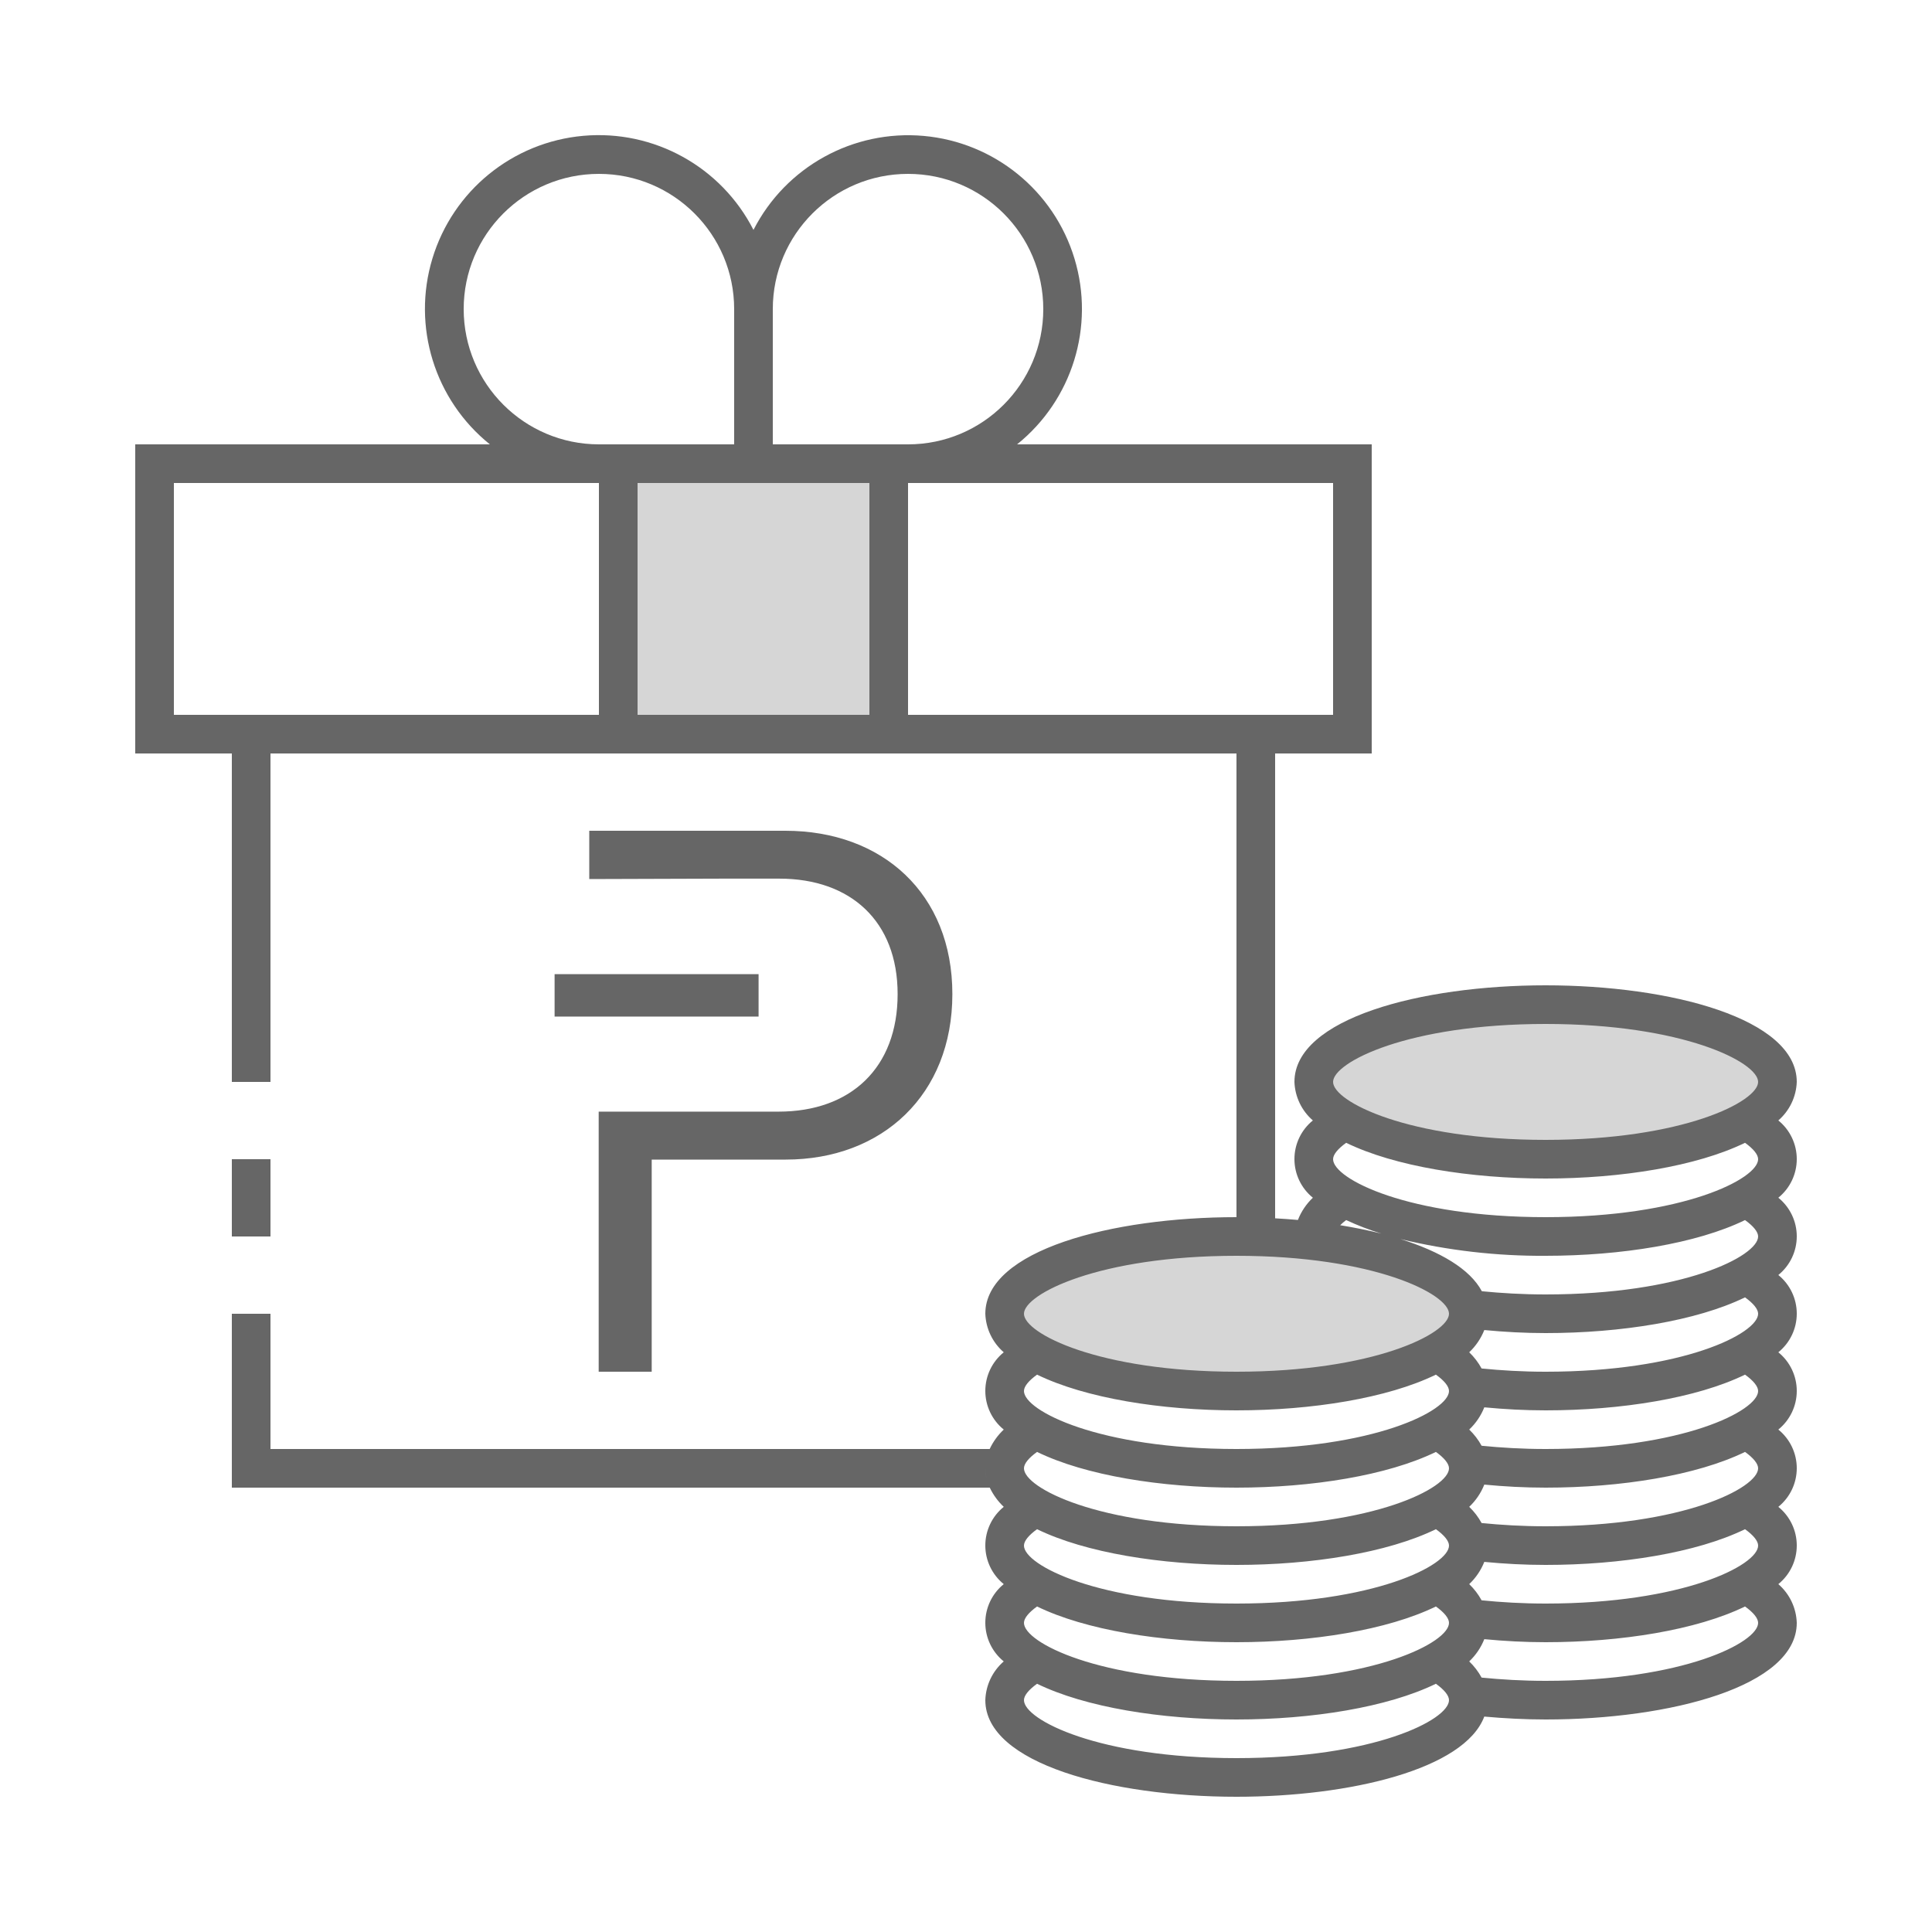
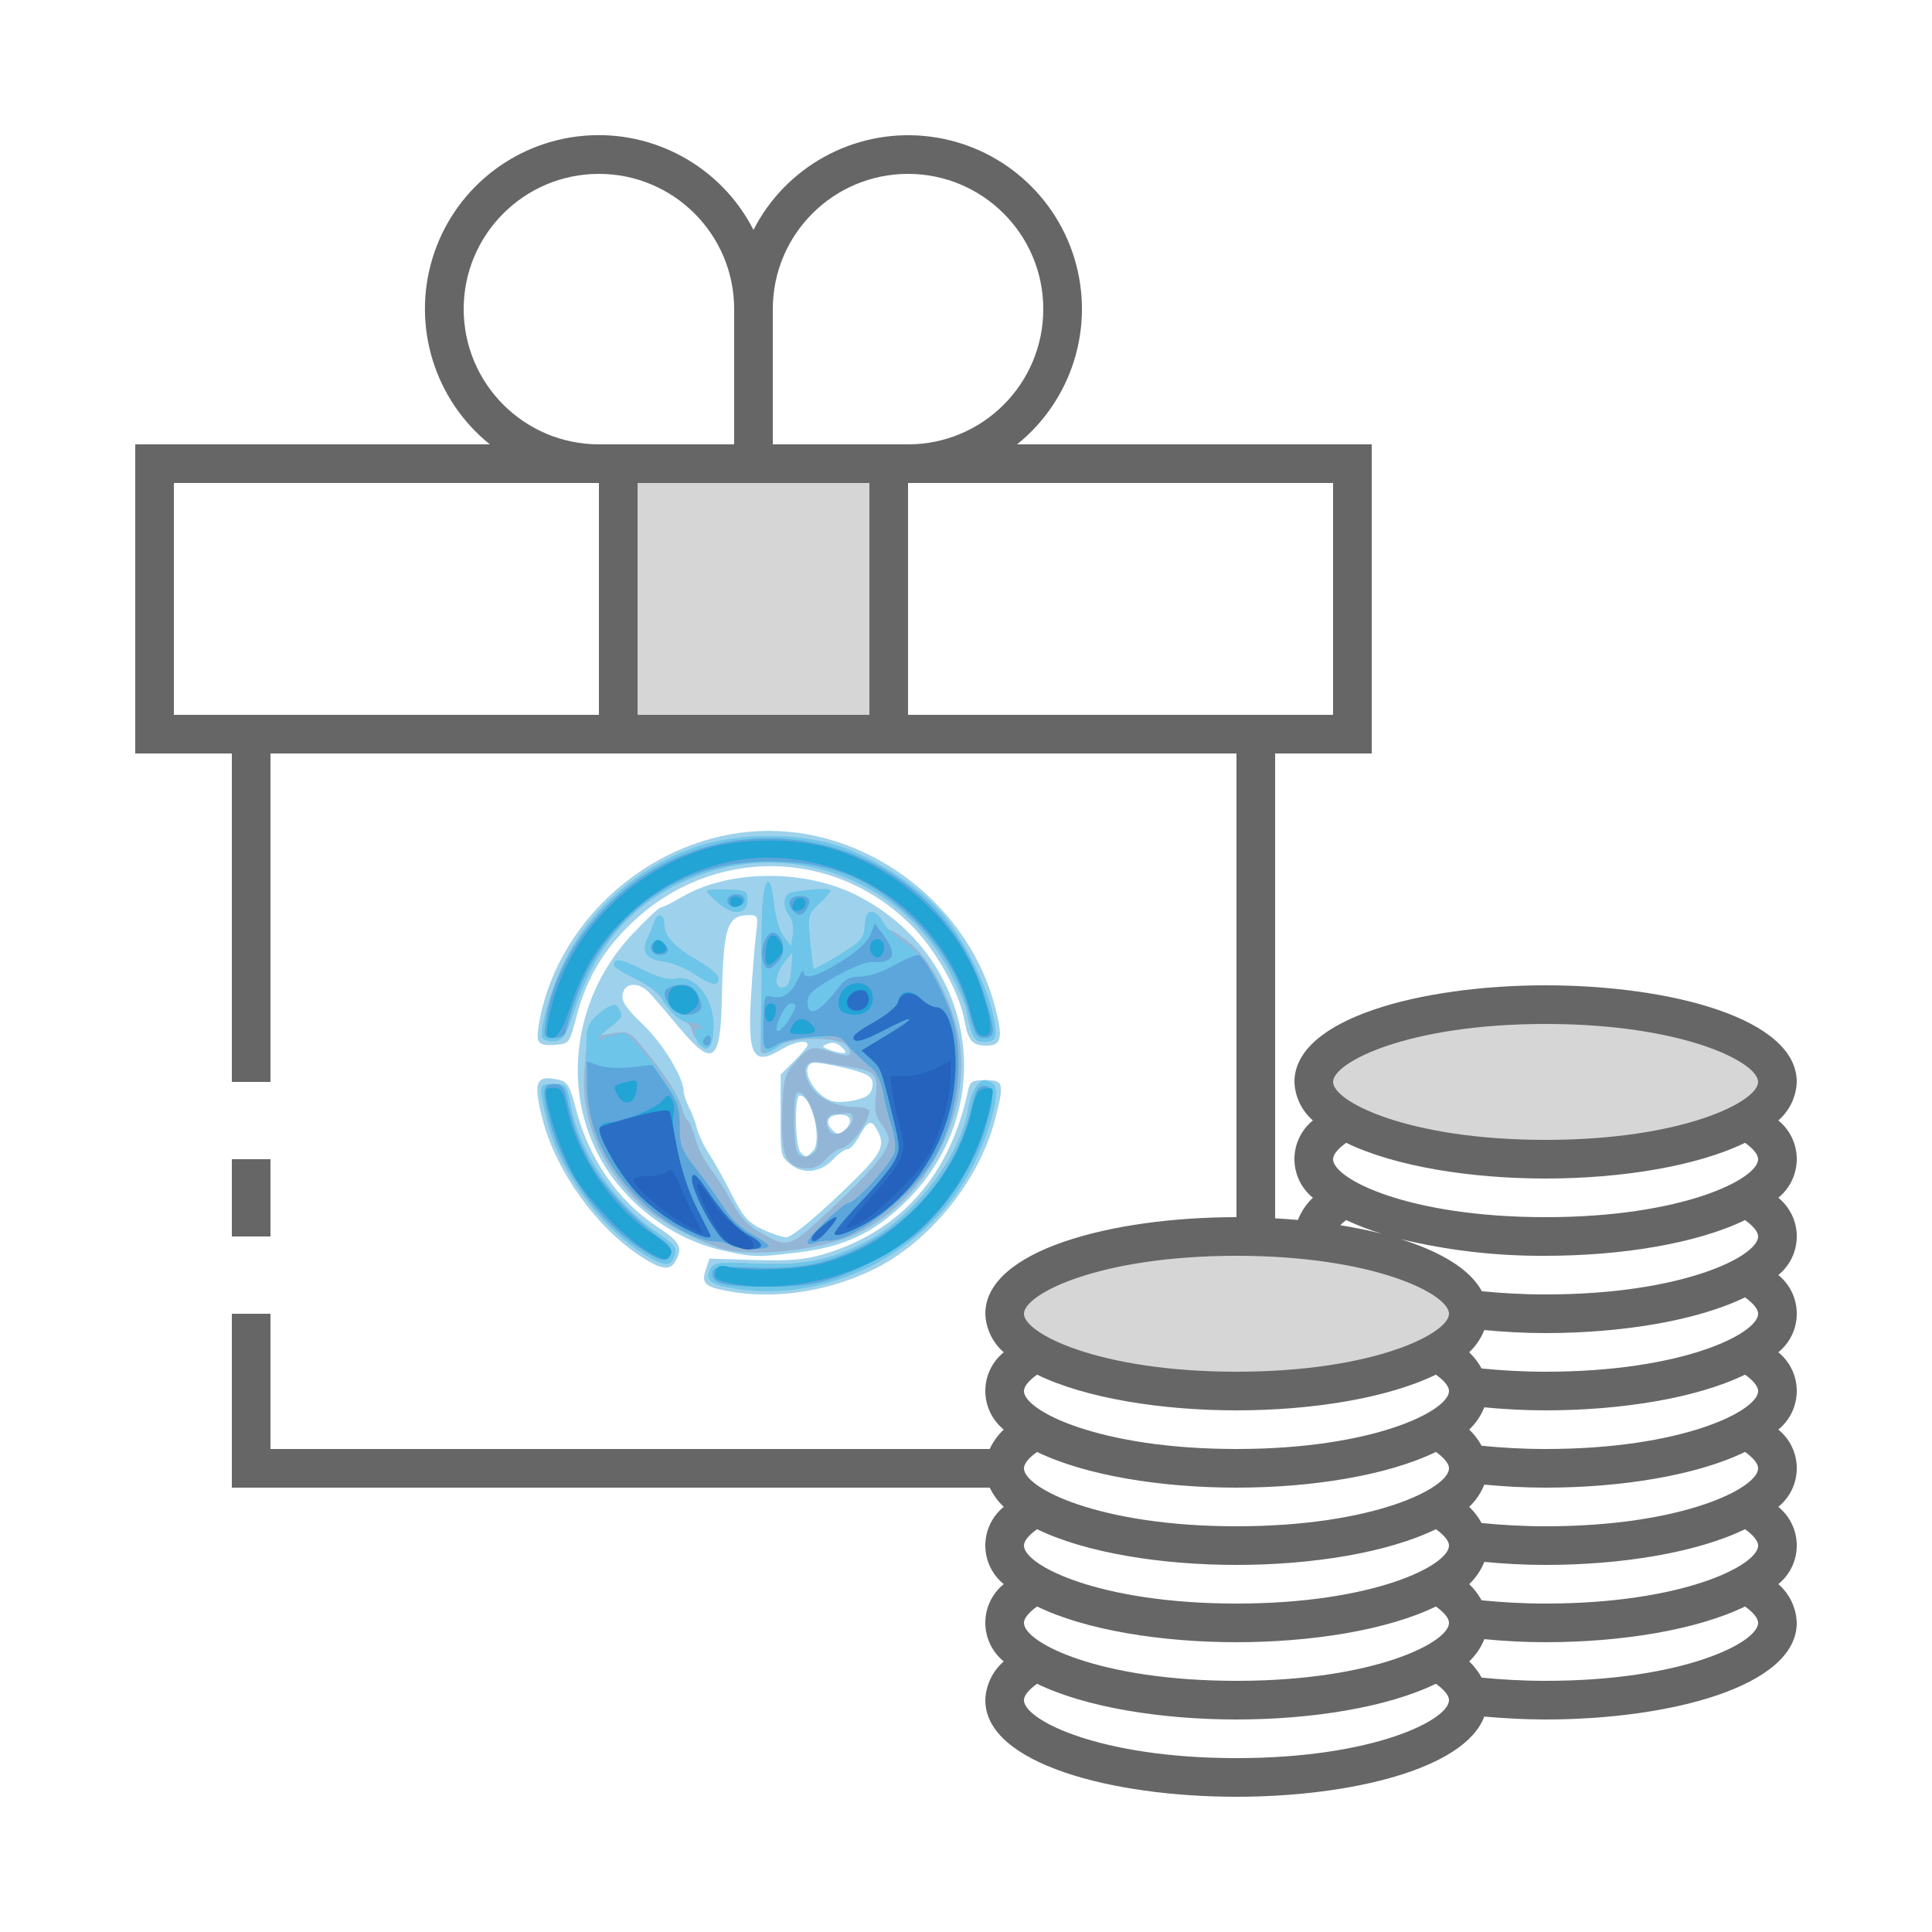
- <svg xmlns="http://www.w3.org/2000/svg" id="ic_staking_on" width="100" height="100" viewBox="0 0 100 100">
+ <svg xmlns="http://www.w3.org/2000/svg" id="ic_staking_on" version="1.1" viewBox="0 0 100 100">
  <defs>
-     <style type="text/css">
-             .cls-1{fill:#d6d6d6}.cls-2{fill:#666}.cls-3{fill:none}
-         </style>
+     <style type="text/css">.cls-1{fill:#d6d6d6}.cls-2{fill:#666}.cls-3{fill:none}</style>
  </defs>
-   <g id="Group_9018" data-name="Group 9018">
-     <g id="Group_9016" data-name="Group 9016">
-       <ellipse id="Ellipse_613" cx="12" cy="4" class="cls-1" data-name="Ellipse 613" rx="12" ry="4" transform="translate(68 52)" />
-       <ellipse id="Ellipse_614" cx="12" cy="4" class="cls-1" data-name="Ellipse 614" rx="12" ry="4" transform="translate(52 64)" />
-       <path id="Rectangle_4669" d="M0 0h14v14H0z" class="cls-1" data-name="Rectangle 4669" transform="translate(32 24)" />
+   <g data-name="Group 9018">
+     <g data-name="Group 9016">
+       <ellipse class="cls-1" transform="translate(68 52)" cx="12" cy="4" rx="12" ry="4" data-name="Ellipse 613" />
+       <ellipse class="cls-1" transform="translate(52 64)" cx="12" cy="4" rx="12" ry="4" data-name="Ellipse 614" />
+       <path class="cls-1" transform="translate(32 24)" d="M0 0h14v14H0z" data-name="Rectangle 4669" />
    </g>
-     <g id="Group_9017" data-name="Group 9017">
-       <path id="Rectangle_4670" d="M0 0h2v4H0z" class="cls-2" data-name="Rectangle 4670" transform="translate(12 60)" />
-       <path id="Rectangle_4671" d="M0 0h10.558v2.196H0z" class="cls-2" data-name="Rectangle 4671" transform="translate(28.706 50.422)" />
-       <path id="Path_18974" d="M40.3 57.538h-9.312V71h2.744V60.02h6.936c5.005 0 8.626-3.361 8.626-8.565 0-5.205-3.622-8.455-8.648-8.455H30.5v2.5l6.937-.022h2.9c3.687 0 6.124 2.2 6.124 5.974.003 3.824-2.434 6.086-6.161 6.086z" class="cls-2" data-name="Path 18974" />
-       <path id="Path_18975" d="M92.046 57.994A2.767 2.767 0 0 0 93 56c0-3.283-6.54-5-13-5s-13 1.717-13 5a2.767 2.767 0 0 0 .954 1.994 2.573 2.573 0 0 0 0 4 3.171 3.171 0 0 0-.774 1.151q-.58-.052-1.18-.085V39h5V23H52.644A8.993 8.993 0 1 0 39 11.9 8.994 8.994 0 1 0 25.356 23H7v16h5v17h2V39h50v24c-6.46 0-13 1.717-13 5a2.767 2.767 0 0 0 .954 1.994 2.573 2.573 0 0 0 0 4A3.325 3.325 0 0 0 51.226 75H14v-7h-2v9h39.23a3.369 3.369 0 0 0 .724.994 2.573 2.573 0 0 0 0 4 2.573 2.573 0 0 0 0 4A2.768 2.768 0 0 0 51 88c0 3.283 6.54 5 13 5 5.874 0 11.8-1.424 12.826-4.15 1.042.093 2.106.15 3.174.15 6.46 0 13-1.717 13-5a2.768 2.768 0 0 0-.954-2.006 2.573 2.573 0 0 0 0-4 2.573 2.573 0 0 0 0-4 2.573 2.573 0 0 0 0-4 2.573 2.573 0 0 0 0-4 2.573 2.573 0 0 0 0-4 2.573 2.573 0 0 0 0-4zM31 37H9V25h22zm-7-21a7 7 0 0 1 14 0v7h-7a7.008 7.008 0 0 1-7-7zm21 21H33V25h12zm-5-14v-7a7 7 0 1 1 7 7zm7 14V25h22v12H47zm4 39a2.311 2.311 0 0 0 .061.515A2.2 2.2 0 0 1 51 76zm13 15c-7.117 0-11-1.982-11-3 0-.241.247-.539.678-.849C56.179 88.37 60.1 89 64 89s7.821-.63 10.322-1.849c.431.31.678.608.678.849 0 1.018-3.883 3-11 3zm0-4c-7.117 0-11-1.982-11-3 0-.241.247-.539.678-.849C56.179 84.37 60.1 85 64 85s7.821-.63 10.322-1.849c.431.31.678.608.678.849 0 1.018-3.883 3-11 3zm0-4c-7.117 0-11-1.982-11-3 0-.241.247-.539.678-.849C56.179 80.37 60.1 81 64 81s7.821-.63 10.322-1.849c.431.31.678.608.678.849 0 1.018-3.883 3-11 3zm0-4c-7.117 0-11-1.982-11-3 0-.241.247-.539.678-.849C56.179 76.37 60.1 77 64 77s7.821-.63 10.322-1.849c.431.31.678.608.678.849 0 1.018-3.883 3-11 3zm0-4c-7.117 0-11-1.982-11-3 0-.241.247-.539.678-.849C56.179 72.37 60.1 73 64 73s7.821-.63 10.322-1.849c.431.31.678.608.678.849 0 1.018-3.883 3-11 3zm0-4c-7.117 0-11-1.982-11-3s3.883-3 11-3 11 1.982 11 3-3.883 3-11 3zm16 16c-1.207 0-2.3-.068-3.313-.168a3.446 3.446 0 0 0-.641-.838 3.219 3.219 0 0 0 .781-1.151c1.041.1 2.1.157 3.173.157 3.9 0 7.821-.63 10.322-1.849.431.31.678.608.678.849 0 1.018-3.883 3-11 3zm0-4c-1.207 0-2.3-.068-3.313-.168a3.446 3.446 0 0 0-.641-.838 3.219 3.219 0 0 0 .781-1.151c1.041.1 2.1.157 3.173.157 3.9 0 7.821-.63 10.322-1.849.431.31.678.608.678.849 0 1.018-3.883 3-11 3zm0-4c-1.207 0-2.3-.068-3.313-.168a3.446 3.446 0 0 0-.641-.838 3.219 3.219 0 0 0 .781-1.151c1.041.1 2.1.157 3.173.157 3.9 0 7.821-.63 10.322-1.849.431.31.678.608.678.849 0 1.018-3.883 3-11 3zm0-4c-1.207 0-2.3-.068-3.313-.168a3.446 3.446 0 0 0-.641-.838 3.219 3.219 0 0 0 .781-1.151c1.041.1 2.1.157 3.173.157 3.9 0 7.821-.63 10.322-1.849.431.31.678.608.678.849 0 1.018-3.883 3-11 3zm0-4c-1.207 0-2.3-.068-3.313-.168a3.446 3.446 0 0 0-.641-.838 3.219 3.219 0 0 0 .781-1.151c1.041.1 2.1.157 3.173.157 3.9 0 7.821-.63 10.322-1.849.431.31.678.608.678.849 0 1.018-3.883 3-11 3zm0-4c-1.2 0-2.287-.067-3.3-.166-.621-1.162-2.175-2.062-4.213-2.7A31.139 31.139 0 0 0 80 65c3.9 0 7.821-.63 10.322-1.849.431.31.678.608.678.849 0 1.018-3.883 3-11 3zm-10.632-3.583a2.722 2.722 0 0 1 .31-.266 13.563 13.563 0 0 0 1.826.7 26.483 26.483 0 0 0-2.136-.434zM80 63c-7.117 0-11-1.982-11-3 0-.241.247-.539.678-.849C72.179 60.37 76.1 61 80 61s7.821-.63 10.322-1.849c.431.31.678.608.678.849 0 1.018-3.883 3-11 3zm0-4c-7.117 0-11-1.982-11-3s3.883-3 11-3 11 1.982 11 3-3.883 3-11 3z" class="cls-2" data-name="Path 18975" />
+     <g data-name="Group 9017">
+       <path class="cls-2" transform="translate(12 60)" d="M0 0h2v4H0z" data-name="Rectangle 4670" />
+       <path class="cls-2" d="M92.046 57.994A2.767 2.767 0 0 0 93 56c0-3.283-6.54-5-13-5s-13 1.717-13 5a2.767 2.767 0 0 0 .954 1.994 2.573 2.573 0 0 0 0 4 3.171 3.171 0 0 0-.774 1.151q-.58-.052-1.18-.085V39h5V23H52.644A8.993 8.993 0 1 0 39 11.9 8.994 8.994 0 1 0 25.356 23H7v16h5v17h2V39h50v24c-6.46 0-13 1.717-13 5a2.767 2.767 0 0 0 .954 1.994 2.573 2.573 0 0 0 0 4A3.325 3.325 0 0 0 51.226 75H14v-7h-2v9h39.23a3.369 3.369 0 0 0 .724.994 2.573 2.573 0 0 0 0 4 2.573 2.573 0 0 0 0 4A2.768 2.768 0 0 0 51 88c0 3.283 6.54 5 13 5 5.874 0 11.8-1.424 12.826-4.15 1.042.093 2.106.15 3.174.15 6.46 0 13-1.717 13-5a2.768 2.768 0 0 0-.954-2.006 2.573 2.573 0 0 0 0-4 2.573 2.573 0 0 0 0-4 2.573 2.573 0 0 0 0-4 2.573 2.573 0 0 0 0-4 2.573 2.573 0 0 0 0-4 2.573 2.573 0 0 0 0-4zM31 37H9V25h22zm-7-21a7 7 0 0 1 14 0v7h-7a7.008 7.008 0 0 1-7-7zm21 21H33V25h12zm-5-14v-7a7 7 0 1 1 7 7zm7 14V25h22v12H47zm4 39a2.311 2.311 0 0 0 .061.515A2.2 2.2 0 0 1 51 76zm13 15c-7.117 0-11-1.982-11-3 0-.241.247-.539.678-.849C56.179 88.37 60.1 89 64 89s7.821-.63 10.322-1.849c.431.31.678.608.678.849 0 1.018-3.883 3-11 3zm0-4c-7.117 0-11-1.982-11-3 0-.241.247-.539.678-.849C56.179 84.37 60.1 85 64 85s7.821-.63 10.322-1.849c.431.31.678.608.678.849 0 1.018-3.883 3-11 3zm0-4c-7.117 0-11-1.982-11-3 0-.241.247-.539.678-.849C56.179 80.37 60.1 81 64 81s7.821-.63 10.322-1.849c.431.31.678.608.678.849 0 1.018-3.883 3-11 3zm0-4c-7.117 0-11-1.982-11-3 0-.241.247-.539.678-.849C56.179 76.37 60.1 77 64 77s7.821-.63 10.322-1.849c.431.31.678.608.678.849 0 1.018-3.883 3-11 3zm0-4c-7.117 0-11-1.982-11-3 0-.241.247-.539.678-.849C56.179 72.37 60.1 73 64 73s7.821-.63 10.322-1.849c.431.31.678.608.678.849 0 1.018-3.883 3-11 3zm0-4c-7.117 0-11-1.982-11-3s3.883-3 11-3 11 1.982 11 3-3.883 3-11 3zm16 16c-1.207 0-2.3-.068-3.313-.168a3.446 3.446 0 0 0-.641-.838 3.219 3.219 0 0 0 .781-1.151c1.041.1 2.1.157 3.173.157 3.9 0 7.821-.63 10.322-1.849.431.31.678.608.678.849 0 1.018-3.883 3-11 3zm0-4c-1.207 0-2.3-.068-3.313-.168a3.446 3.446 0 0 0-.641-.838 3.219 3.219 0 0 0 .781-1.151c1.041.1 2.1.157 3.173.157 3.9 0 7.821-.63 10.322-1.849.431.31.678.608.678.849 0 1.018-3.883 3-11 3zm0-4c-1.207 0-2.3-.068-3.313-.168a3.446 3.446 0 0 0-.641-.838 3.219 3.219 0 0 0 .781-1.151c1.041.1 2.1.157 3.173.157 3.9 0 7.821-.63 10.322-1.849.431.31.678.608.678.849 0 1.018-3.883 3-11 3zm0-4c-1.207 0-2.3-.068-3.313-.168a3.446 3.446 0 0 0-.641-.838 3.219 3.219 0 0 0 .781-1.151c1.041.1 2.1.157 3.173.157 3.9 0 7.821-.63 10.322-1.849.431.31.678.608.678.849 0 1.018-3.883 3-11 3zm0-4c-1.207 0-2.3-.068-3.313-.168a3.446 3.446 0 0 0-.641-.838 3.219 3.219 0 0 0 .781-1.151c1.041.1 2.1.157 3.173.157 3.9 0 7.821-.63 10.322-1.849.431.31.678.608.678.849 0 1.018-3.883 3-11 3zm0-4c-1.2 0-2.287-.067-3.3-.166-.621-1.162-2.175-2.062-4.213-2.7A31.139 31.139 0 0 0 80 65c3.9 0 7.821-.63 10.322-1.849.431.31.678.608.678.849 0 1.018-3.883 3-11 3zm-10.632-3.583a2.722 2.722 0 0 1 .31-.266 13.563 13.563 0 0 0 1.826.7 26.483 26.483 0 0 0-2.136-.434zM80 63c-7.117 0-11-1.982-11-3 0-.241.247-.539.678-.849C72.179 60.37 76.1 61 80 61s7.821-.63 10.322-1.849c.431.31.678.608.678.849 0 1.018-3.883 3-11 3zm0-4c-7.117 0-11-1.982-11-3s3.883-3 11-3 11 1.982 11 3-3.883 3-11 3z" data-name="Path 18975" />
    </g>
  </g>
-   <path id="Rectangle_4672" d="M0 0h100v100H0z" class="cls-3" data-name="Rectangle 4672" />
+   <path class="cls-3" d="M0 0h100v100H0z" data-name="Rectangle 4672" />
+   <g stroke-width=".199">
+     <path d="m37.729 66.641c-0.984-0.189-1.243-0.441-0.97-0.946 0.191-0.354 0.381-0.379 2.285-0.295 2.45 0.108 3.734-0.125 5.544-1.006 2.621-1.275 5.121-4.46 5.539-7.058 0.127-0.785 0.511-1.431 0.848-1.424 0.075 0.002 0.263 0.083 0.418 0.18 0.43 0.27-0.083 2.354-1.055 4.28-2.281 4.521-7.693 7.213-12.61 6.269zm-4.704-1.926c-2.2-1.48-4.132-4.265-4.744-6.84-0.414-1.743-0.409-1.767 0.367-1.767 0.665 0 0.679 0.019 0.909 1.181 0.487 2.452 2.264 5.023 4.552 6.583 0.9 0.614 0.962 0.718 0.754 1.257-0.185 0.478-0.676 0.368-1.838-0.414zm4.764-0.265c-0.165-0.106-0.551-0.194-0.858-0.196-1.381-0.008-4.003-1.945-5.267-3.892-1.102-1.697-1.376-3.114-1.294-6.681 0.015-0.603 0.148-0.837 0.729-1.277 0.588-0.444 0.744-0.489 0.893-0.255 0.277 0.433 0.235 0.535-0.414 1.01-0.331 0.242-0.601 0.524-0.601 0.626 0 0.102 0.135 0.074 0.3-0.062 0.165-0.136 0.3-0.188 0.3-0.117 0 0.072 0.171 0.04 0.38-0.071 0.322-0.171 0.521-0.037 1.302 0.869 0.507 0.589 0.922 1.133 0.922 1.209 0 0.076 0.225 0.404 0.501 0.728 0.417 0.492 0.501 0.797 0.501 1.831 0 1.157 0.058 1.315 0.851 2.331 0.468 0.6 1.115 1.504 1.436 2.011 0.366 0.577 0.909 1.091 1.452 1.377 0.477 0.251 0.868 0.524 0.868 0.606 0 0.218-1.65 0.177-2.003-0.049zm4.007-0.154c0-0.266 1.847-2.031 2.125-2.031 0.355-1.7e-4 2.252-2.094 2.39-2.637 0.069-0.272-0.008-0.885-0.168-1.362-0.161-0.477-0.358-1.256-0.438-1.732-0.079-0.476-0.315-1.012-0.524-1.192-0.778-0.669-1.09-0.974-1.446-1.408-0.269-0.329-0.48-0.409-0.801-0.305-0.24 0.078-0.804 0.128-1.253 0.113-0.558-0.019-0.986 0.104-1.35 0.388-0.293 0.229-0.619 0.363-0.725 0.299-0.181-0.111-0.257-1.076-0.188-2.391 0.03-0.592 0.026-1.243-0.011-2.383-0.011-0.328 0.004-1.348 0.034-2.267 0.065-2.025 0.436-2.384 0.624-0.603 0.077 0.729 0.28 1.407 0.508 1.694l0.38 0.478 0.089-0.602c0.049-0.331-0.026-0.755-0.172-0.942-0.326-0.425-0.346-0.967-0.042-1.153 0.303-0.186 2.173-0.33 2.173-0.167 0 0.069-0.268 0.374-0.596 0.678-0.579 0.536-0.592 0.59-0.473 1.917 0.068 0.751 0.152 1.399 0.188 1.441 0.034 0.042 0.632-0.275 1.324-0.704 1.145-0.708 1.265-0.847 1.322-1.528 0.048-0.576 0.141-0.734 0.401-0.686 0.186 0.035 0.427 0.264 0.536 0.51 0.109 0.246 0.606 0.723 1.104 1.06 1.577 1.067 2.805 3.792 2.805 6.226 0 2.801-0.925 5.009-2.926 6.986-1.206 1.191-3.029 2.258-3.802 2.224-0.211-0.009-0.542 0.05-0.735 0.13-0.197 0.083-0.351 0.061-0.351-0.049zm-0.838-14.143 0.064-0.886-0.414 0.522c-0.522 0.658-0.558 1.41-0.064 1.317 0.259-0.049 0.367-0.297 0.414-0.952zm-4.729 3.931c-0.315-0.312-0.325-1.03-0.011-0.838 0.143 0.088 0.177 0.054 0.088-0.088-0.079-0.126-0.347-0.229-0.597-0.229-0.467 0-1.103-0.563-1.5-1.326-0.124-0.238-0.721-0.665-1.327-0.949-0.607-0.284-1.103-0.589-1.103-0.677 0-0.407 0.337-0.362 1.451 0.196 0.805 0.403 1.362 0.562 1.683 0.483 1.066-0.265 2.091 1.059 2.018 2.606-0.045 0.96-0.283 1.238-0.702 0.822zm-8.149-0.348c-0.211-0.338 0.441-2.579 1.188-4.083 1.328-2.677 3.969-4.913 6.929-5.868 2.113-0.681 5.08-0.681 7.192 0 1.816 0.586 4.084 2.053 5.324 3.445 1.07 1.201 2.367 3.748 2.683 5.27 0.252 1.214 0.18 1.423-0.487 1.423-0.384 0-0.521-0.149-0.688-0.745-0.115-0.41-0.209-0.846-0.21-0.97-3.78e-4 -0.124-0.359-0.934-0.796-1.799-2.381-4.716-7.953-6.937-12.921-5.15-3.288 1.183-5.361 3.393-6.543 6.973-0.459 1.389-0.591 1.6-1.033 1.653-0.279 0.034-0.566-0.033-0.638-0.149zm7.838-3.339c-0.423-0.288-1.143-0.573-1.6-0.634-0.906-0.12-1.142-0.511-0.774-1.278 0.111-0.231 0.252-0.577 0.314-0.768 0.169-0.524 0.525-0.417 0.525 0.158 0 0.594 0.562 1.174 1.864 1.923 0.518 0.298 0.941 0.678 0.941 0.844 0 0.431-0.386 0.357-1.27-0.244zm1.318-3.612c-0.357-0.295-0.649-0.593-0.649-0.662 0-0.069 0.473-0.107 1.052-0.085 0.963 0.037 1.052 0.081 1.052 0.515 0 0.761-0.685 0.87-1.455 0.233z" fill="#6dc6e9" />
+     <path d="m37.604 66.815c-1.138-0.221-1.31-0.4-1.071-1.107l0.19-0.564 2.309 0.072c1.75 0.054 2.595-0.01 3.489-0.266 4.045-1.158 6.645-4.071 7.583-8.495 0.103-0.485 0.205-0.546 0.913-0.546 0.94 0 0.976 0.152 0.48 2.057-0.822 3.16-3.412 6.347-6.294 7.746-2.405 1.167-5.191 1.572-7.598 1.104zm-4.53-1.845c-2.26-1.509-4.298-4.374-4.983-7.005-0.518-1.992-0.361-2.364 0.873-2.064 0.407 0.099 0.545 0.335 0.819 1.404 0.684 2.671 2.183 4.847 4.298 6.239 1.121 0.738 1.27 1.022 0.898 1.712-0.296 0.548-0.758 0.479-1.905-0.287zm4.375-0.235c-2.403-0.522-4.685-2.12-6.057-4.24-2.404-3.714-1.849-8.757 1.335-12.137 0.719-0.763 1.382-1.387 1.474-1.387 0.092 0 0.599-0.253 1.127-0.561 2.4-1.402 6.317-1.435 9.006-0.075 6.182 3.126 7.464 10.988 2.581 15.829-1.652 1.637-3.209 2.376-5.618 2.664-2.144 0.257-2.25 0.254-3.848-0.093zm5.904-2.819c2.308-2.183 2.525-2.547 2.043-3.438-0.294-0.545-0.478-0.482-0.908 0.311-0.207 0.382-0.489 0.695-0.624 0.695-0.136 0-0.454 0.221-0.707 0.492-0.667 0.713-1.536 0.832-2.214 0.304-0.537-0.418-0.548-0.471-0.541-2.548l0.008-2.121 0.695-0.686c0.382-0.377 0.695-0.757 0.695-0.844 0-0.286-0.689-0.165-1.357 0.239-1.443 0.872-1.753 0.346-1.575-2.672 0.071-1.207 0.186-2.664 0.257-3.238 0.12-0.981 0.101-1.043-0.314-1.043-1.188 0-1.37 0.55-1.45 4.395-0.068 3.23-0.474 3.5-2.184 1.45-0.599-0.718-1.293-1.528-1.544-1.801-0.568-0.619-1.319-0.572-1.413 0.088-0.049 0.341 0.221 0.731 1.054 1.524 1.037 0.988 2.108 2.75 2.116 3.48 0.002 0.164 0.124 0.527 0.271 0.808 0.148 0.28 0.333 0.772 0.412 1.092 0.079 0.32 0.355 0.903 0.612 1.294 0.258 0.391 0.788 1.34 1.179 2.108 0.595 1.172 0.848 1.463 1.572 1.811 0.475 0.228 1.043 0.419 1.264 0.424 0.243 0.005 1.287-0.829 2.657-2.125zm-1.288-2.329c0.521-0.517-0.03-2.884-0.673-2.884-0.285 0-0.245 2.653 0.045 2.939 0.298 0.296 0.272 0.298 0.628-0.055zm1.696-1.136c0.394-0.391 0.274-0.755-0.249-0.755-0.601 0-0.829 0.317-0.505 0.704 0.294 0.351 0.441 0.361 0.754 0.051zm1.169-1.77c0.161-0.132 0.265-0.427 0.232-0.655-0.048-0.335-0.329-0.481-1.462-0.758-0.771-0.189-1.515-0.303-1.653-0.255-0.657 0.232 3.41e-4 1.582 0.952 1.956 0.428 0.168 1.586-0.005 1.931-0.289zm-1.371-2.487c-0.211-0.209-0.459-0.272-0.694-0.177-0.346 0.14-0.344 0.157 0.034 0.311 0.22 0.09 0.533 0.17 0.694 0.177 0.242 0.011 0.236-0.043-0.034-0.311zm-15.71-0.363c-0.067-0.173 0.03-0.915 0.216-1.649 1.328-5.242 6.357-9.177 11.729-9.177 5.371 0 10.401 3.935 11.729 9.177 0.4 1.579 0.311 1.939-0.479 1.939-0.712 0-0.938-0.261-1.121-1.291-0.266-1.5-1.501-3.698-2.798-4.981-4.002-3.959-10.2-4.029-14.336-0.162-1.534 1.435-2.422 2.922-2.958 4.957-0.362 1.373-0.365 1.378-1.111 1.439-0.539 0.044-0.783-0.026-0.87-0.253z" fill="#9ed2ec" />
+     <path d="m37.729 66.641c-0.984-0.189-1.243-0.441-0.97-0.946 0.191-0.354 0.381-0.379 2.285-0.295 2.45 0.108 3.734-0.125 5.544-1.006 2.621-1.275 5.121-4.46 5.539-7.058 0.127-0.785 0.511-1.431 0.848-1.424 0.075 0.002 0.263 0.083 0.418 0.18 0.43 0.27-0.083 2.354-1.055 4.28-2.281 4.521-7.693 7.213-12.61 6.269zm-4.704-1.926c-2.2-1.48-4.132-4.265-4.744-6.84-0.414-1.743-0.409-1.767 0.367-1.767 0.665 0 0.679 0.019 0.909 1.181 0.487 2.452 2.264 5.023 4.552 6.583 0.9 0.614 0.962 0.718 0.754 1.257-0.185 0.478-0.676 0.368-1.838-0.414zm4.263-0.108c-1.471-0.485-3.189-1.417-4.045-2.193-2.109-1.914-3.222-4.53-2.991-7.031 0.069-0.748 0.124-1.6 0.122-1.894-0.004-0.695 1.326-1.795 1.617-1.339 0.27 0.423 0.237 0.513-0.364 0.993l-0.551 0.439 0.744-0.114c0.697-0.106 0.792-0.055 1.509 0.816 1.112 1.353 1.81 2.442 1.964 3.067 0.074 0.301 0.213 0.596 0.308 0.654 0.095 0.058 0.272 0.482 0.394 0.942 0.122 0.46 0.469 1.149 0.771 1.531s0.809 1.171 1.126 1.753c0.392 0.72 0.836 1.205 1.388 1.519 1.56 0.887 1.496 0.907 3.744-1.183 2.099-1.951 2.977-3.009 2.977-3.586 0-0.18-0.175-0.548-0.39-0.818-0.308-0.389-0.366-0.686-0.278-1.428 0.133-1.11-0.04-1.304-1.336-1.51-0.496-0.079-1.182-0.188-1.524-0.244-0.787-0.128-1.004 0.315-0.565 1.156 0.356 0.682 1.342 1.163 2.383 1.163 0.389 0 0.708 0.094 0.708 0.209 0 0.514-0.938 1.797-1.4 1.915-0.274 0.07-0.664 0.336-0.866 0.591-0.223 0.281-0.578 0.462-0.904 0.46-1.145-0.006-1.417-0.6-1.342-2.923 0.053-1.658 0.11-1.889 0.608-2.48 0.772-0.916 0.918-0.965 1.89-0.633 0.947 0.323 1.213 0.241 0.886-0.273-0.327-0.514-2.912-0.528-3.563-0.02-0.495 0.386-0.905 0.485-0.933 0.225-0.008-0.082-0.004-0.73 0.008-1.44 0.04-2.233 0.043-2.665 0.023-3.277-0.011-0.328 0.004-1.348 0.034-2.267 0.065-2.025 0.436-2.384 0.624-0.603 0.077 0.729 0.28 1.407 0.508 1.694l0.379 0.478 0.089-0.602c0.049-0.331-0.026-0.755-0.172-0.942-0.326-0.425-0.346-0.967-0.042-1.153 0.303-0.186 2.173-0.33 2.173-0.167 0 0.069-0.268 0.374-0.596 0.678-0.579 0.536-0.592 0.59-0.473 1.917 0.068 0.751 0.152 1.399 0.188 1.441 0.034 0.042 0.632-0.275 1.324-0.704 1.145-0.708 1.265-0.847 1.322-1.528 0.048-0.576 0.141-0.734 0.401-0.686 0.186 0.035 0.427 0.264 0.536 0.509 0.109 0.245 0.296 0.446 0.415 0.446 0.119 0 0.591 0.318 1.049 0.706 1.099 0.932 2.203 3.151 2.493 5.01 0.603 3.864-1.701 8.206-5.282 9.954-1.796 0.876-5.537 1.285-7.086 0.774zm4.893-5.005c0.509-0.608-0.353-3.385-0.939-3.026-0.199 0.122-0.172 2.748 0.03 3.074 0.196 0.315 0.622 0.292 0.907-0.048zm1.713-1.233c0.351-0.348 0.315-0.784-0.061-0.752-0.129 0.011-0.414 0.033-0.634 0.05-0.244 0.018-0.401 0.172-0.401 0.394 0 0.691 0.553 0.846 1.097 0.308zm-2.936-8.216 0.064-0.886-0.414 0.522c-0.522 0.658-0.558 1.41-0.064 1.317 0.259-0.049 0.367-0.297 0.414-0.952zm-4.853 3.736c-0.175-0.248-0.319-0.545-0.319-0.658 0-0.114-0.203-0.295-0.451-0.403-0.248-0.108-0.669-0.532-0.936-0.943-0.321-0.494-0.847-0.916-1.553-1.247-0.587-0.275-1.067-0.572-1.067-0.66 0-0.407 0.337-0.362 1.451 0.196 0.805 0.403 1.362 0.562 1.683 0.483 1.066-0.265 2.091 1.059 2.018 2.606-0.05 1.053-0.359 1.288-0.826 0.627zm-8.025-0.153c-0.211-0.338 0.441-2.579 1.188-4.083 1.328-2.677 3.969-4.913 6.929-5.868 2.113-0.681 5.08-0.681 7.192 0 1.816 0.586 4.084 2.053 5.324 3.445 1.07 1.201 2.367 3.748 2.683 5.27 0.252 1.214 0.18 1.423-0.487 1.423-0.384 0-0.521-0.149-0.688-0.745-0.115-0.41-0.209-0.846-0.21-0.97-3.78e-4 -0.124-0.359-0.934-0.796-1.799-2.381-4.716-7.953-6.937-12.921-5.15-3.288 1.183-5.361 3.393-6.543 6.973-0.459 1.389-0.591 1.6-1.033 1.653-0.279 0.034-0.566-0.033-0.638-0.149zm7.838-3.339c-0.423-0.288-1.143-0.573-1.6-0.634-0.906-0.12-1.142-0.511-0.774-1.278 0.111-0.231 0.252-0.577 0.314-0.768 0.169-0.524 0.525-0.417 0.525 0.158 0 0.594 0.562 1.174 1.864 1.923 0.518 0.298 0.941 0.678 0.941 0.844 0 0.431-0.386 0.357-1.27-0.244zm1.318-3.612c-0.357-0.295-0.649-0.593-0.649-0.662 0-0.069 0.473-0.107 1.052-0.085 0.963 0.037 1.052 0.081 1.052 0.515 0 0.761-0.685 0.87-1.455 0.233z" fill="#94b6d6" />
+     <path d="m37.729 66.641c-0.984-0.189-1.243-0.441-0.97-0.946 0.191-0.354 0.381-0.379 2.285-0.295 2.45 0.108 3.734-0.125 5.544-1.006 2.621-1.275 5.121-4.46 5.539-7.058 0.127-0.785 0.511-1.431 0.848-1.424 0.075 0.002 0.263 0.083 0.418 0.18 0.43 0.27-0.083 2.354-1.055 4.28-2.281 4.521-7.693 7.213-12.61 6.269zm-4.704-1.926c-2.2-1.48-4.132-4.265-4.744-6.84-0.414-1.743-0.409-1.767 0.367-1.767 0.665 0 0.679 0.019 0.909 1.181 0.487 2.452 2.264 5.023 4.552 6.583 0.9 0.614 0.962 0.718 0.754 1.257-0.185 0.478-0.676 0.368-1.838-0.414zm4.764-0.265c-0.165-0.106-0.551-0.194-0.858-0.196-1.381-0.008-4.003-1.945-5.267-3.892-1.102-1.697-1.376-3.114-1.294-6.681 0.015-0.603 0.148-0.837 0.729-1.277 0.588-0.444 0.744-0.489 0.893-0.255 0.277 0.433 0.235 0.535-0.414 1.01-0.331 0.242-0.601 0.524-0.601 0.626 0 0.102 0.135 0.074 0.3-0.062 0.165-0.136 0.3-0.188 0.3-0.117 0 0.072 0.171 0.04 0.38-0.071 0.322-0.171 0.521-0.037 1.302 0.869 0.507 0.589 0.922 1.133 0.922 1.209 0 0.076 0.225 0.404 0.501 0.728 0.417 0.492 0.501 0.797 0.501 1.831 0 1.157 0.058 1.315 0.851 2.331 0.468 0.6 1.115 1.504 1.436 2.011 0.366 0.577 0.909 1.091 1.452 1.377 0.477 0.251 0.868 0.524 0.868 0.606 0 0.218-1.65 0.177-2.003-0.049zm4.007-0.154c0-0.266 1.847-2.031 2.125-2.031 0.355-1.71e-4 2.252-2.094 2.39-2.637 0.069-0.272-0.008-0.885-0.168-1.362-0.161-0.477-0.358-1.256-0.438-1.732-0.079-0.476-0.315-1.012-0.524-1.192-0.778-0.669-1.09-0.974-1.446-1.408-0.269-0.329-0.48-0.409-0.801-0.305-0.24 0.078-0.804 0.128-1.253 0.113-0.558-0.019-0.986 0.104-1.35 0.388-0.293 0.229-0.619 0.363-0.725 0.299-0.181-0.111-0.257-1.076-0.188-2.391 0.03-0.592 0.026-1.243-0.011-2.383-0.011-0.328 0.004-1.348 0.034-2.267 0.065-2.025 0.436-2.384 0.624-0.603 0.077 0.729 0.28 1.407 0.508 1.694l0.38 0.478 0.089-0.602c0.049-0.331-0.026-0.755-0.172-0.942-0.326-0.425-0.346-0.967-0.042-1.153 0.303-0.186 2.173-0.33 2.173-0.167 0 0.069-0.268 0.374-0.596 0.678-0.579 0.536-0.592 0.59-0.473 1.917 0.068 0.751 0.152 1.399 0.188 1.441 0.034 0.042 0.632-0.275 1.324-0.704 1.145-0.708 1.265-0.847 1.322-1.528 0.048-0.576 0.141-0.734 0.401-0.686 0.186 0.035 0.427 0.264 0.536 0.51 0.109 0.246 0.606 0.723 1.104 1.06 1.577 1.067 2.805 3.792 2.805 6.226 0 2.801-0.925 5.009-2.926 6.986-1.206 1.191-3.029 2.258-3.802 2.224-0.211-0.009-0.542 0.05-0.735 0.13-0.197 0.083-0.351 0.061-0.351-0.049zm-0.838-14.143 0.064-0.886-0.414 0.522c-0.522 0.658-0.558 1.41-0.064 1.317 0.259-0.049 0.367-0.297 0.414-0.952zm-4.729 3.931c-0.315-0.312-0.325-1.03-0.011-0.838 0.143 0.088 0.177 0.054 0.088-0.088-0.079-0.126-0.347-0.229-0.597-0.229-0.467 0-1.103-0.563-1.5-1.326-0.124-0.238-0.721-0.665-1.327-0.949-0.607-0.284-1.103-0.589-1.103-0.677 0-0.407 0.337-0.362 1.451 0.196 0.805 0.403 1.362 0.562 1.683 0.483 1.066-0.265 2.091 1.059 2.018 2.606-0.045 0.96-0.283 1.238-0.702 0.822zm-8.149-0.348c-0.211-0.338 0.441-2.579 1.188-4.083 1.328-2.677 3.969-4.913 6.929-5.868 2.113-0.681 5.08-0.681 7.192 0 1.816 0.586 4.084 2.053 5.324 3.445 1.07 1.201 2.367 3.748 2.683 5.27 0.252 1.214 0.18 1.423-0.487 1.423-0.384 0-0.521-0.149-0.688-0.745-0.115-0.41-0.209-0.846-0.21-0.97-3.78e-4 -0.124-0.359-0.934-0.796-1.799-2.381-4.716-7.953-6.937-12.921-5.15-3.288 1.183-5.361 3.393-6.543 6.973-0.459 1.389-0.591 1.6-1.033 1.653-0.279 0.034-0.566-0.033-0.638-0.149zm7.838-3.339c-0.423-0.288-1.143-0.573-1.6-0.634-0.906-0.12-1.142-0.511-0.774-1.278 0.111-0.231 0.252-0.577 0.314-0.768 0.169-0.524 0.525-0.417 0.525 0.158 0 0.594 0.562 1.174 1.864 1.923 0.518 0.298 0.941 0.678 0.941 0.844 0 0.431-0.386 0.357-1.27-0.244zm1.318-3.612c-0.357-0.295-0.649-0.593-0.649-0.662 0-0.069 0.473-0.107 1.052-0.085 0.963 0.037 1.052 0.081 1.052 0.515 0 0.761-0.685 0.87-1.455 0.233z" fill="#6dc6e9" />
+     <path d="m37.489 66.46c-0.423-0.09-0.601-0.244-0.601-0.523 0-0.374 0.113-0.391 2.112-0.324 1.5 0.051 2.48-0.022 3.383-0.251 3.869-0.983 7.017-4.168 7.891-7.984 0.212-0.927 0.348-1.172 0.65-1.172 0.559 0 0.574 0.517 0.063 2.222-0.561 1.873-1.933 4.009-3.398 5.293-1.247 1.092-3.804 2.38-5.352 2.696-1.13 0.23-3.75 0.254-4.748 0.042zm-4.432-1.897c-2.109-1.408-3.91-3.95-4.588-6.478-0.432-1.609-0.394-1.977 0.201-1.977 0.379 0 0.527 0.13 0.621 0.546 0.38 1.673 0.586 2.258 1.221 3.46 0.665 1.261 2.313 3.034 3.762 4.049 0.405 0.283 0.543 0.511 0.453 0.745-0.189 0.489-0.524 0.419-1.67-0.345zm4.732-0.113c-0.165-0.106-0.551-0.194-0.858-0.196-0.814-0.004-2.454-0.894-3.606-1.956-1.92-1.77-2.948-3.937-2.948-6.216v-1.145l0.618 0.214c0.35 0.121 1.086 0.159 1.697 0.088l1.079-0.126 0.707 1.041c0.6 0.883 0.707 1.21 0.707 2.151 0 1.002 0.082 1.216 0.851 2.2 0.468 0.6 1.115 1.504 1.436 2.011 0.366 0.577 0.909 1.091 1.452 1.377 0.477 0.251 0.868 0.524 0.868 0.606 0 0.218-1.65 0.177-2.003-0.049zm4.007-0.154c0-0.266 1.847-2.031 2.125-2.031 0.355-1.7e-4 2.252-2.094 2.39-2.637 0.069-0.272-0.008-0.885-0.168-1.362-0.161-0.477-0.358-1.256-0.438-1.732-0.079-0.476-0.315-1.012-0.524-1.192-0.768-0.661-1.088-0.971-1.411-1.368-0.291-0.358-0.492-0.394-1.703-0.305-0.755 0.055-1.572 0.224-1.816 0.376-0.693 0.43-0.759 0.352-0.741-0.867 0.023-1.645 0.039-1.696 0.455-1.588 0.535 0.139 1.025-0.195 1.341-0.914 0.151-0.344 0.278-0.514 0.282-0.377 0.015 0.447 0.687 0.258 1.982-0.556 0.825-0.519 1.349-1.002 1.491-1.375l0.219-0.575 0.462 0.621c0.728 0.978 0.531 1.458-0.564 1.375-0.321-0.024-1.107 0.286-1.959 0.773-1.144 0.654-1.423 0.907-1.423 1.293 0 0.856 0.626 0.561 1.622-0.762 0.314-0.417 0.579-0.546 1.123-0.546 0.428 0 1.141-0.243 1.786-0.609 0.591-0.335 1.156-0.558 1.258-0.496 0.329 0.202 1.243 1.893 1.638 3.033 0.726 2.092 0.409 5.099-0.768 7.293-1.065 1.986-4.223 4.506-5.573 4.447-0.211-0.009-0.542 0.05-0.735 0.13-0.197 0.083-0.351 0.061-0.351-0.049zm-0.945-11.546c0.417-0.699 0.426-0.813 0.063-0.813-0.218 0-0.721 0.921-0.721 1.321 0 0.261 0.371-0.025 0.658-0.507zm-4.464 1.184c0-0.103 0.09-0.242 0.2-0.31 0.11-0.068 0.2 0.017 0.2 0.187 0 0.17-0.09 0.31-0.2 0.31-0.11 0-0.2-0.084-0.2-0.187zm-8.12-1.154c0.468-3.162 2.919-6.414 6.072-8.057 6.42-3.345 14.395-0.132 16.576 6.677 0.628 1.96 0.634 2.324 0.04 2.324-0.396 0-0.503-0.179-0.81-1.359-0.47-1.808-1.571-3.604-3.049-4.97-2.165-2.002-4.262-2.807-7.31-2.807-3.565 0-6.588 1.555-8.632 4.441-0.837 1.182-1.34 2.359-1.901 4.447-0.038 0.137-0.305 0.248-0.597 0.248-0.518 0-0.527-0.021-0.39-0.943zm6.428-0.69c-0.441-0.624-0.388-0.922 0.189-1.066 0.692-0.172 1.073 0.014 1.313 0.642 0.153 0.401 0.14 0.576-0.053 0.697-0.473 0.298-1.133 0.173-1.449-0.273zm4.79-2.397c-0.166-0.656 0.219-1.553 0.604-1.407 0.493 0.188 0.605 1.025 0.198 1.472-0.463 0.507-0.66 0.491-0.801-0.065zm-5.673-0.39c-0.338-0.335 0.13-0.826 0.498-0.523 0.151 0.124 0.274 0.294 0.274 0.378 0 0.269-0.544 0.371-0.772 0.145zm7.19-2.225c-0.295-0.353-0.11-0.704 0.372-0.704 0.509 0 0.638 0.196 0.408 0.622-0.241 0.446-0.456 0.469-0.78 0.082zm-3.32-0.318c-0.079-0.128-0.03-0.303 0.113-0.39 0.332-0.203 0.835-0.015 0.737 0.277-0.106 0.315-0.677 0.391-0.85 0.113z" fill="#5ca6dc" />
+     <path d="m37.938 66.444c-0.896-0.172-1.038-0.286-0.878-0.7 0.09-0.231 0.263-0.275 0.676-0.17 1.029 0.261 3.731 0.145 4.954-0.214 1.856-0.544 2.996-1.205 4.492-2.604 1.557-1.456 2.667-3.317 3.094-5.188 0.219-0.961 0.345-1.174 0.721-1.229 0.417-0.06 0.444-0.01 0.322 0.596-0.611 3.024-2.202 5.605-4.548 7.379-2.306 1.744-6.091 2.656-8.832 2.129zm-4.563-1.764c-1.124-0.715-2.964-2.634-3.648-3.806-0.535-0.916-1.209-2.774-1.423-3.923-0.108-0.577-0.071-0.645 0.344-0.645 0.402 0 0.498 0.154 0.72 1.142 0.555 2.471 2.377 5.115 4.436 6.438 0.573 0.368 0.971 0.764 0.938 0.932-0.096 0.49-0.431 0.456-1.367-0.139zm4.15-0.437c-0.62-0.483-1.806-2.782-1.703-3.301 0.055-0.279 0.234-0.129 0.749 0.627 0.894 1.312 1.597 2.058 2.27 2.406 0.303 0.157 0.551 0.372 0.551 0.479 0 0.353-1.338 0.202-1.867-0.211zm4.516-0.224c0.043-0.127 0.383-0.462 0.757-0.745 0.694-0.525 0.663-0.272-0.065 0.529-0.433 0.477-0.821 0.598-0.692 0.216zm-6.856-0.575c-1.524-0.831-2.913-2.243-3.637-3.698-0.632-1.269-0.623-1.653 0.041-1.653 0.631 0 2.411-0.742 2.71-1.13 0.237-0.306 0.305-0.317 0.468-0.071 0.105 0.159 0.146 0.516 0.09 0.794-0.162 0.812 0.47 3.376 1.178 4.776 0.359 0.71 0.683 1.358 0.719 1.44 0.139 0.309-0.506 0.121-1.569-0.459zm8.014 0.402c0-0.116 0.621-0.862 1.379-1.656 0.759-0.794 1.53-1.733 1.713-2.085 0.316-0.607 0.311-0.732-0.091-2.369-0.608-2.47-0.597-2.442-1.123-2.925l-0.479-0.44 1.353-0.819c1.623-0.982 1.448-1.092-0.29-0.182-0.873 0.457-1.305 0.588-1.454 0.441-0.149-0.147 0.142-0.407 0.978-0.873 0.778-0.434 1.23-0.825 1.308-1.131 0.146-0.578 0.719-0.611 1.212-0.07 0.2 0.218 0.526 0.397 0.725 0.397 0.839 0 1.283 2.319 0.881 4.61-0.55 3.138-2.654 5.885-5.363 7.002-0.47 0.194-0.751 0.23-0.751 0.098zm-11.222-7.147c-0.272-0.503-0.262-0.517 0.47-0.699 0.532-0.132 0.562-0.106 0.5 0.429-0.081 0.704-0.651 0.862-0.97 0.27zm-3.643-3.079c-0.066-0.065 0.008-0.667 0.167-1.337 0.907-3.853 4.037-7.121 7.986-8.338 1.93-0.595 4.676-0.596 6.611-2e-3 3.559 1.092 6.609 3.971 7.692 7.261 0.578 1.755 0.618 2.421 0.144 2.421-0.291 0-0.441-0.251-0.654-1.092-1.21-4.778-5.572-8.143-10.555-8.143-2.549 0-5.244 1.099-7.179 2.929-1.512 1.43-2.348 2.744-2.996 4.71-0.474 1.436-0.861 1.943-1.215 1.591zm12.66-0.491c0.243-0.45 0.607-0.51 0.962-0.159 0.404 0.4 0.273 0.556-0.468 0.556-0.646 0-0.689-0.035-0.494-0.397zm-1.402-0.679c0-0.334 0.11-0.513 0.314-0.513 0.209 0 0.293 0.145 0.251 0.431-0.094 0.636-0.565 0.704-0.565 0.082zm-4.658-0.132c-0.471-0.272-0.456-1.116 0.023-1.266 0.877-0.276 1.618 0.708 0.916 1.217-0.429 0.311-0.48 0.313-0.938 0.049zm8.715 0.083c-0.4-0.16-0.29-1.01 0.173-1.332 0.543-0.377 1.256-0.137 1.345 0.453 0.119 0.79-0.64 1.23-1.518 0.879zm-4.019-3.18c0.073-0.85 0.437-1.067 0.766-0.458 0.186 0.345 0.164 0.498-0.118 0.807-0.52 0.57-0.717 0.464-0.648-0.349zm5.438 0.021c-0.167-0.431 0.257-0.837 0.56-0.536 0.256 0.254 0.098 0.848-0.227 0.848-0.117 0-0.267-0.14-0.333-0.311zm-11.286-0.174c0-0.157 0.08-0.335 0.178-0.395 0.221-0.135 0.67 0.371 0.488 0.551-0.238 0.236-0.666 0.136-0.666-0.156zm7.247-2.228c0.084-0.435 0.667-0.496 0.667-0.07 0 0.162-0.166 0.327-0.369 0.366-0.268 0.051-0.349-0.03-0.298-0.295zm-3.24-0.167c0-0.205 0.131-0.302 0.351-0.26 0.422 0.081 0.396 0.433-0.04 0.523-0.181 0.037-0.311-0.072-0.311-0.263z" fill="#22a4d5" />
+     <path d="m37.525 64.243c-0.62-0.483-1.806-2.782-1.703-3.301 0.055-0.279 0.234-0.129 0.749 0.627 0.894 1.312 1.597 2.058 2.27 2.406 0.303 0.157 0.551 0.372 0.551 0.479 0 0.353-1.338 0.202-1.867-0.211zm4.516-0.224c0.043-0.127 0.383-0.462 0.757-0.745 0.694-0.525 0.663-0.272-0.065 0.529-0.433 0.477-0.821 0.598-0.692 0.216zm-6.856-0.575c-0.606-0.33-1.535-1.022-2.064-1.536-0.951-0.924-2.329-3.299-2.066-3.56 0.075-0.074 0.905-0.332 1.846-0.574 1.216-0.312 1.729-0.372 1.776-0.209 0.038 0.127 0.207 0.984 0.378 1.906 0.181 0.972 0.589 2.223 0.972 2.979 0.363 0.717 0.69 1.37 0.727 1.452 0.139 0.309-0.506 0.121-1.569-0.459zm8.014 0.402c0-0.116 0.621-0.862 1.379-1.656 0.759-0.794 1.53-1.733 1.713-2.085 0.316-0.607 0.311-0.732-0.091-2.369-0.608-2.47-0.597-2.442-1.123-2.925l-0.479-0.44 1.353-0.819c1.623-0.982 1.448-1.092-0.29-0.182-0.873 0.457-1.305 0.588-1.454 0.441-0.149-0.147 0.142-0.407 0.976-0.872 0.653-0.364 1.231-0.828 1.285-1.03 0.153-0.58 0.703-0.669 1.21-0.196 0.249 0.232 0.602 0.422 0.784 0.422 0.808 0 1.243 2.362 0.849 4.61-0.55 3.138-2.654 5.885-5.363 7.002-0.47 0.194-0.751 0.23-0.751 0.098zm0.668-11.825c-0.156-0.405 0.429-0.906 0.865-0.741 0.16 0.061 0.264 0.301 0.231 0.533-0.077 0.538-0.907 0.695-1.096 0.208z" fill="#2a6fc5" />
+     <path d="m37.86 64.415c-0.237-0.114-0.659-0.623-0.939-1.133-1.075-1.958-1.121-2.775-0.064-1.115 0.314 0.492 0.964 1.175 1.446 1.518 1.135 0.808 0.815 1.333-0.444 0.729zm-2.574-1.137c-1.044-0.596-2.504-1.887-2.504-2.215 0-0.104 0.342-0.189 0.761-0.189 0.419 0 0.867-0.105 0.997-0.234 0.181-0.179 0.312-0.052 0.564 0.546 0.18 0.429 0.545 1.204 0.809 1.723 0.265 0.519 0.457 0.943 0.428 0.942-0.03-1e-3 -0.504-0.259-1.055-0.574zm8.514 0.262c0-0.069 0.63-0.832 1.399-1.697 1.546-1.736 1.766-2.245 1.433-3.32-0.124-0.4-0.303-1.196-0.4-1.77l-0.175-1.043h0.782c0.43 0 1.139-0.181 1.575-0.401l0.793-0.401v0.849c0 1.221-0.67 3.368-1.361 4.362-0.742 1.067-2.56 2.784-3.408 3.219-0.352 0.18-0.639 0.272-0.639 0.203z" fill="#2462bd" />
+   </g>
</svg>
